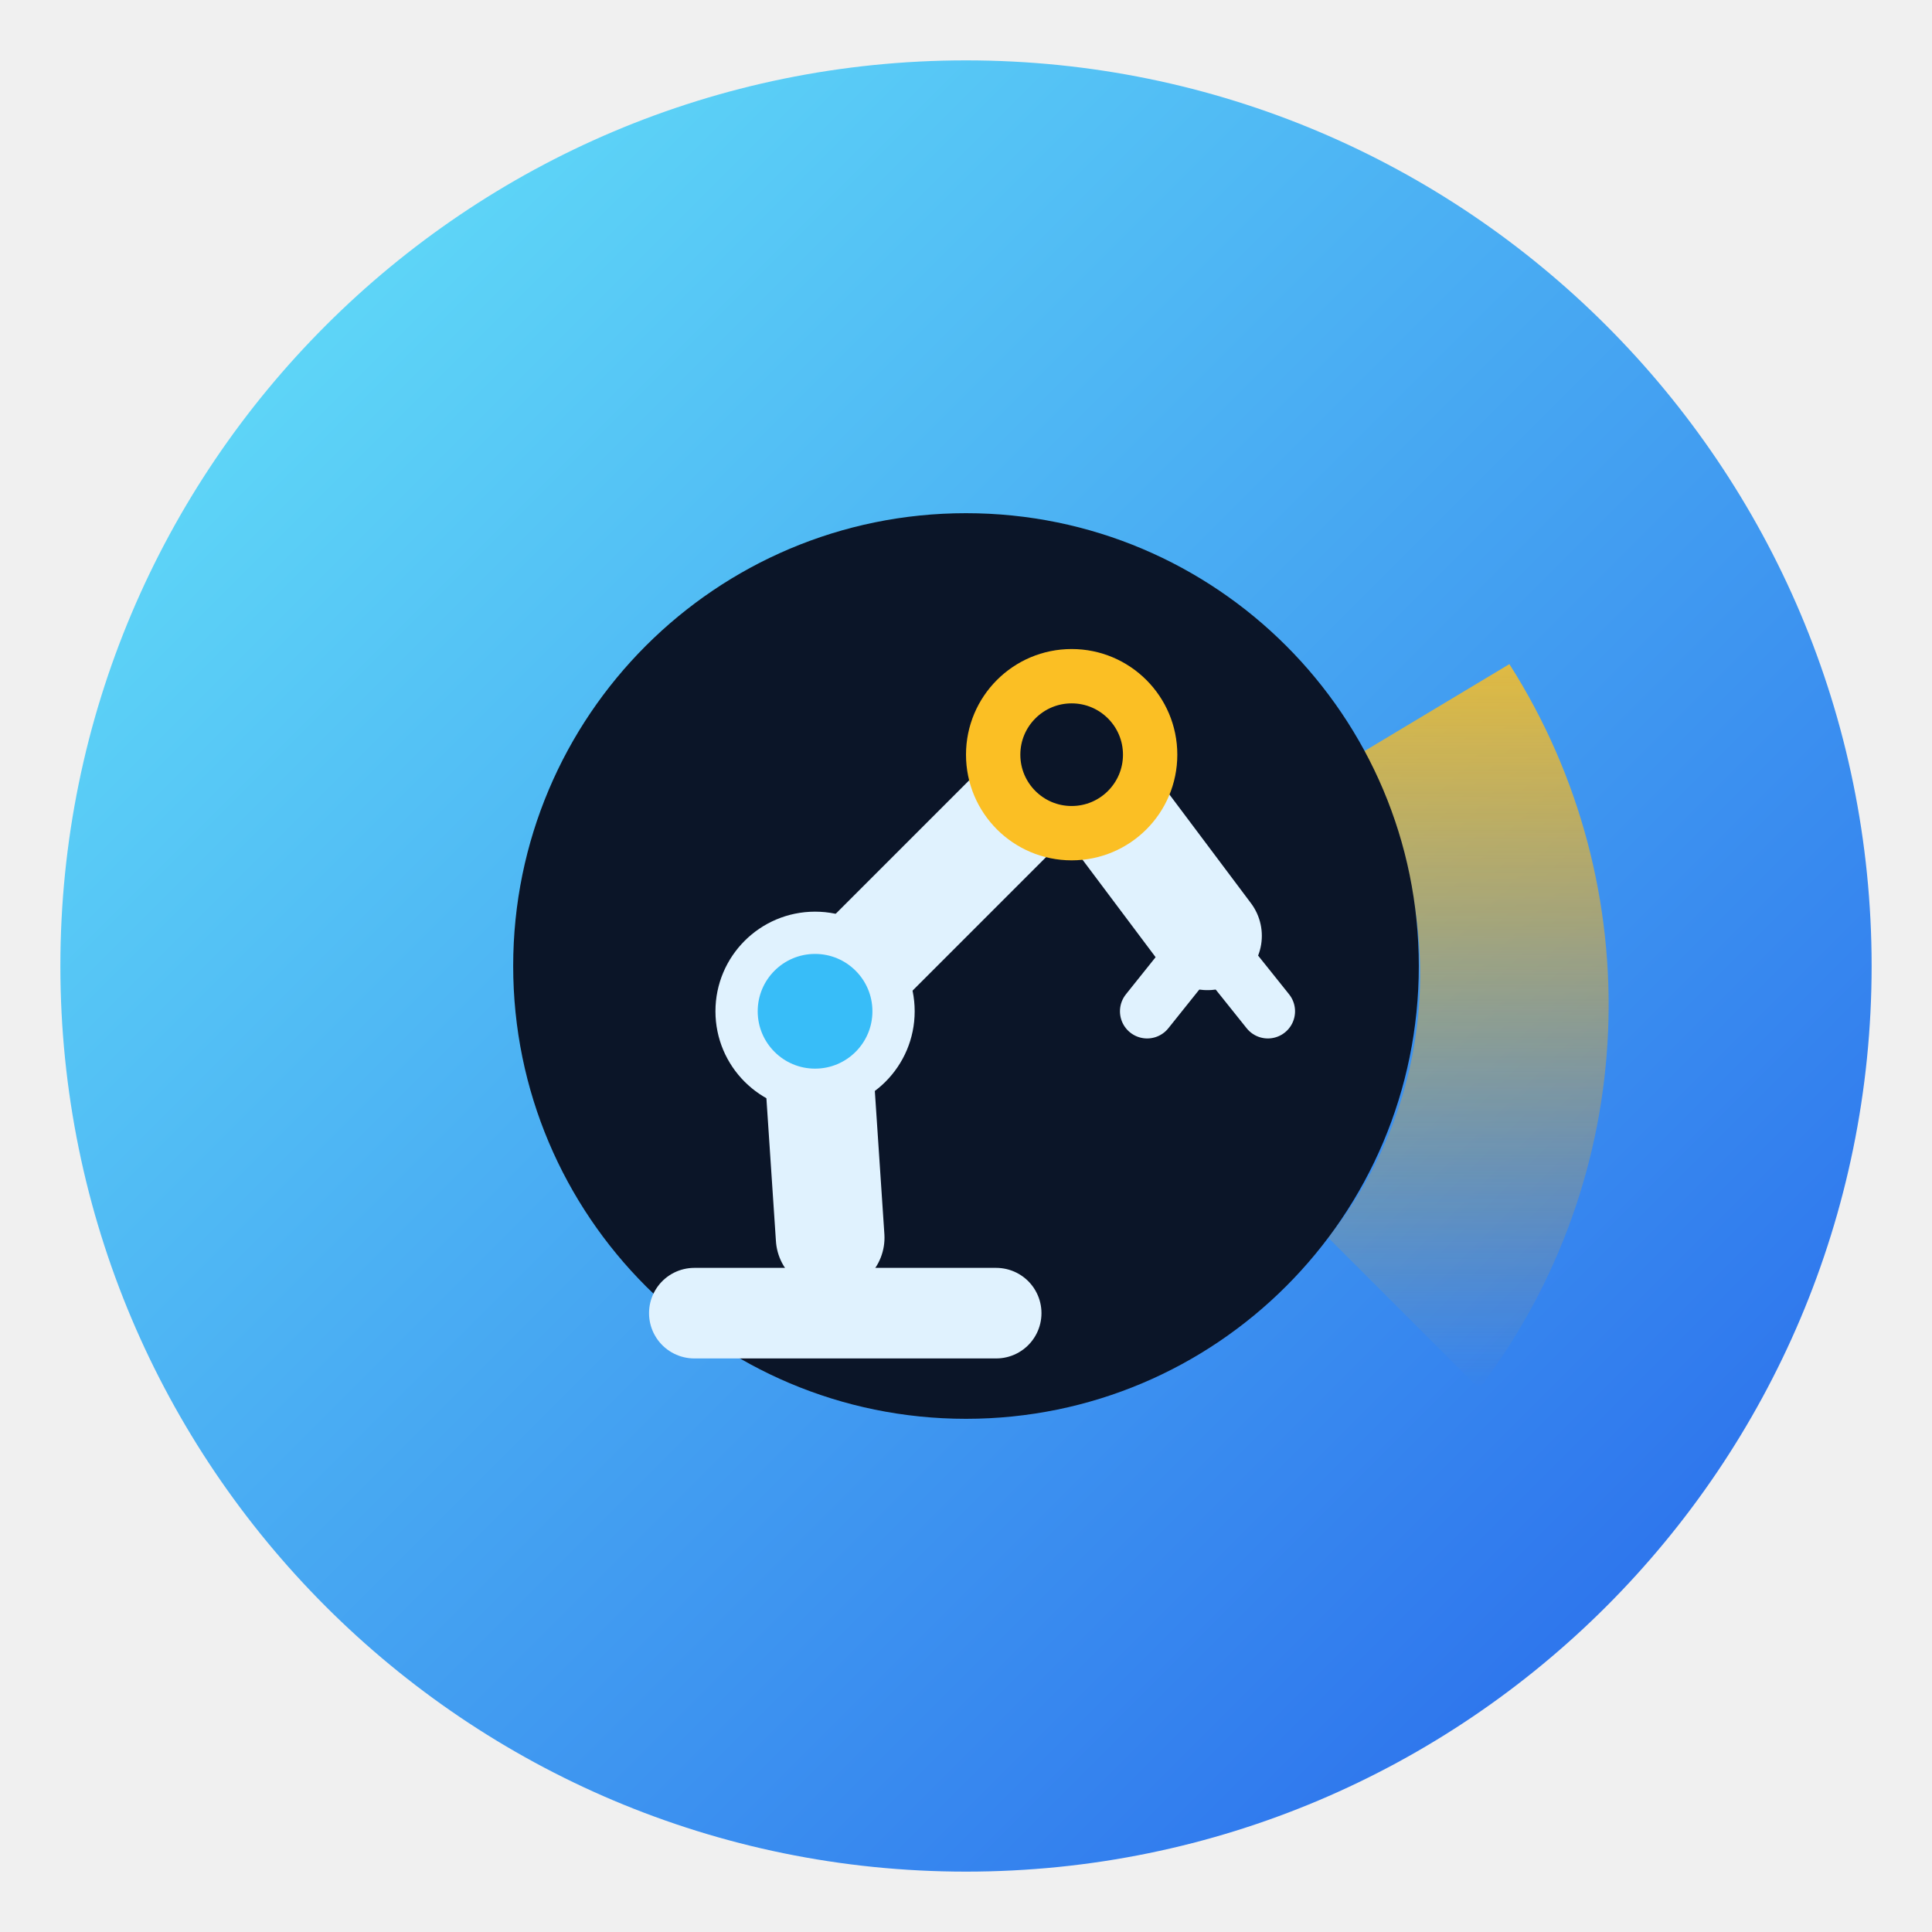
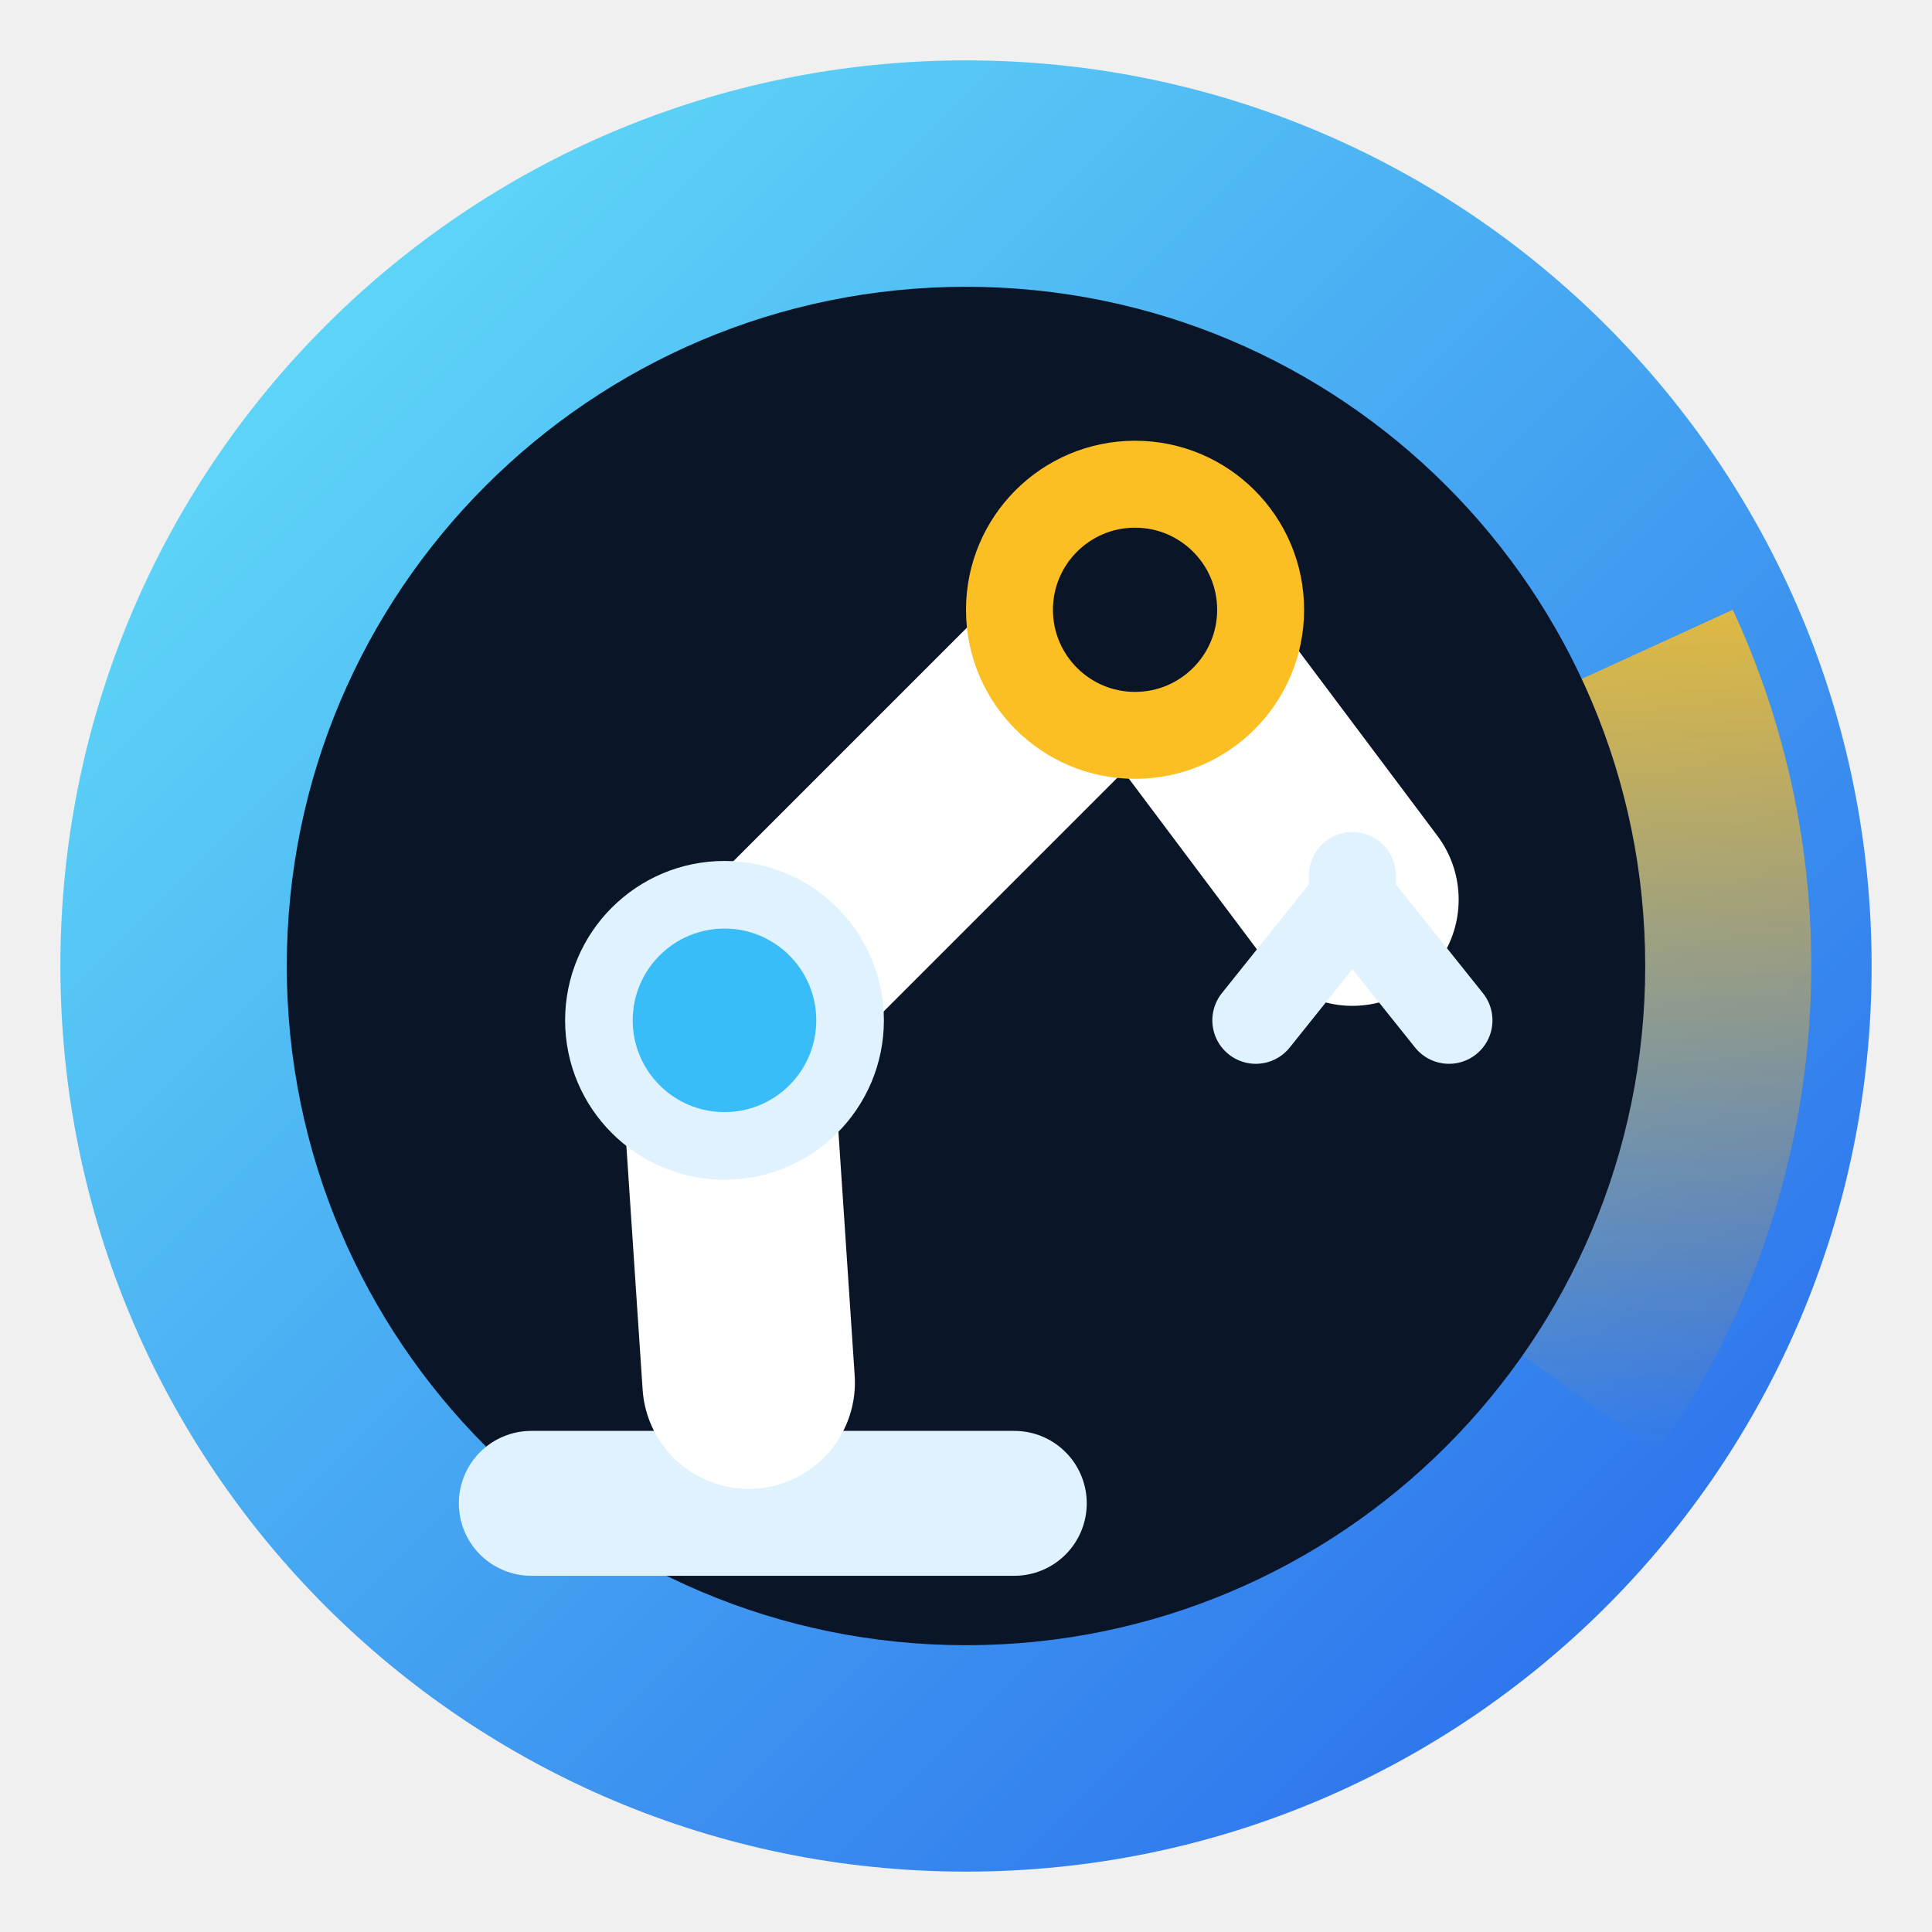
<svg xmlns="http://www.w3.org/2000/svg" viewBox="0 0 64 64">
  <defs>
    <linearGradient id="g" x1="0" y1="0" x2="1" y2="1">
      <stop offset="0" stop-color="#67e8f9" />
      <stop offset="1" stop-color="#2563eb" />
    </linearGradient>
    <linearGradient id="a" x1="0" y1="0" x2="0" y2="1">
      <stop offset="0" stop-color="#fbbf24" />
      <stop offset="1" stop-color="#f59e0b" stop-opacity="0" />
    </linearGradient>
  </defs>
  <circle cx="32" cy="32" r="30" fill="url(#g)" />
-   <path d="M50 22A21 21 0 0 1 49 46L44 41A14 14 0 0 0 45 25Z" fill="url(#a)" opacity=".85" />
-   <circle cx="32" cy="32" r="15" fill="#0b1528" />
-   <path d="M23 43.5h10" stroke="#e0f2fe" stroke-width="3" stroke-linecap="round" />
-   <path d="M27.5 41 27 33.5 35.5 25 40 31" fill="none" stroke="#e0f2fe" stroke-width="3.6" stroke-linecap="round" stroke-linejoin="round" />
-   <path d="M38 33.5l2-2.5 2 2.5M40 31v-0.5" fill="none" stroke="#e0f2fe" stroke-width="1.8" stroke-linecap="round" stroke-linejoin="round" />
-   <circle cx="27" cy="33.5" r="2.6" fill="#38bdf8" stroke="#e0f2fe" stroke-width="1.4" />
-   <circle cx="35.5" cy="25" r="2.6" fill="#0b1528" stroke="#fbbf24" stroke-width="1.8" />
+   <path d="M57.4 20.2A28 28 0 0 1 54.9 48.1L49.6 44.3A21.5 21.5 0 0 0 51.5 22.9Z" fill="url(#a)" opacity=".85" />
+   <circle cx="32" cy="32" r="22.5" fill="#0b1528" />
+   <g transform="translate(32 33) scale(1.6) translate(-32 -33)">
+     <path d="M23 43.5h10" stroke="#e0f2fe" stroke-width="3" stroke-linecap="round" />
+     <path d="M27.5 41 27 33.5 35.5 25 40 31" fill="none" stroke="#ffffff" stroke-width="4.4" stroke-linecap="round" stroke-linejoin="round" />
+     <path d="M38 33.5l2-2.5 2 2.5M40 31v-0.5" fill="none" stroke="#e0f2fe" stroke-width="1.8" stroke-linecap="round" stroke-linejoin="round" />
+     <circle cx="27" cy="33.5" r="2.6" fill="#38bdf8" stroke="#e0f2fe" stroke-width="1.4" />
+     <circle cx="35.5" cy="25" r="2.6" fill="#0b1528" stroke="#fbbf24" stroke-width="1.8" />
+   </g>
</svg>
